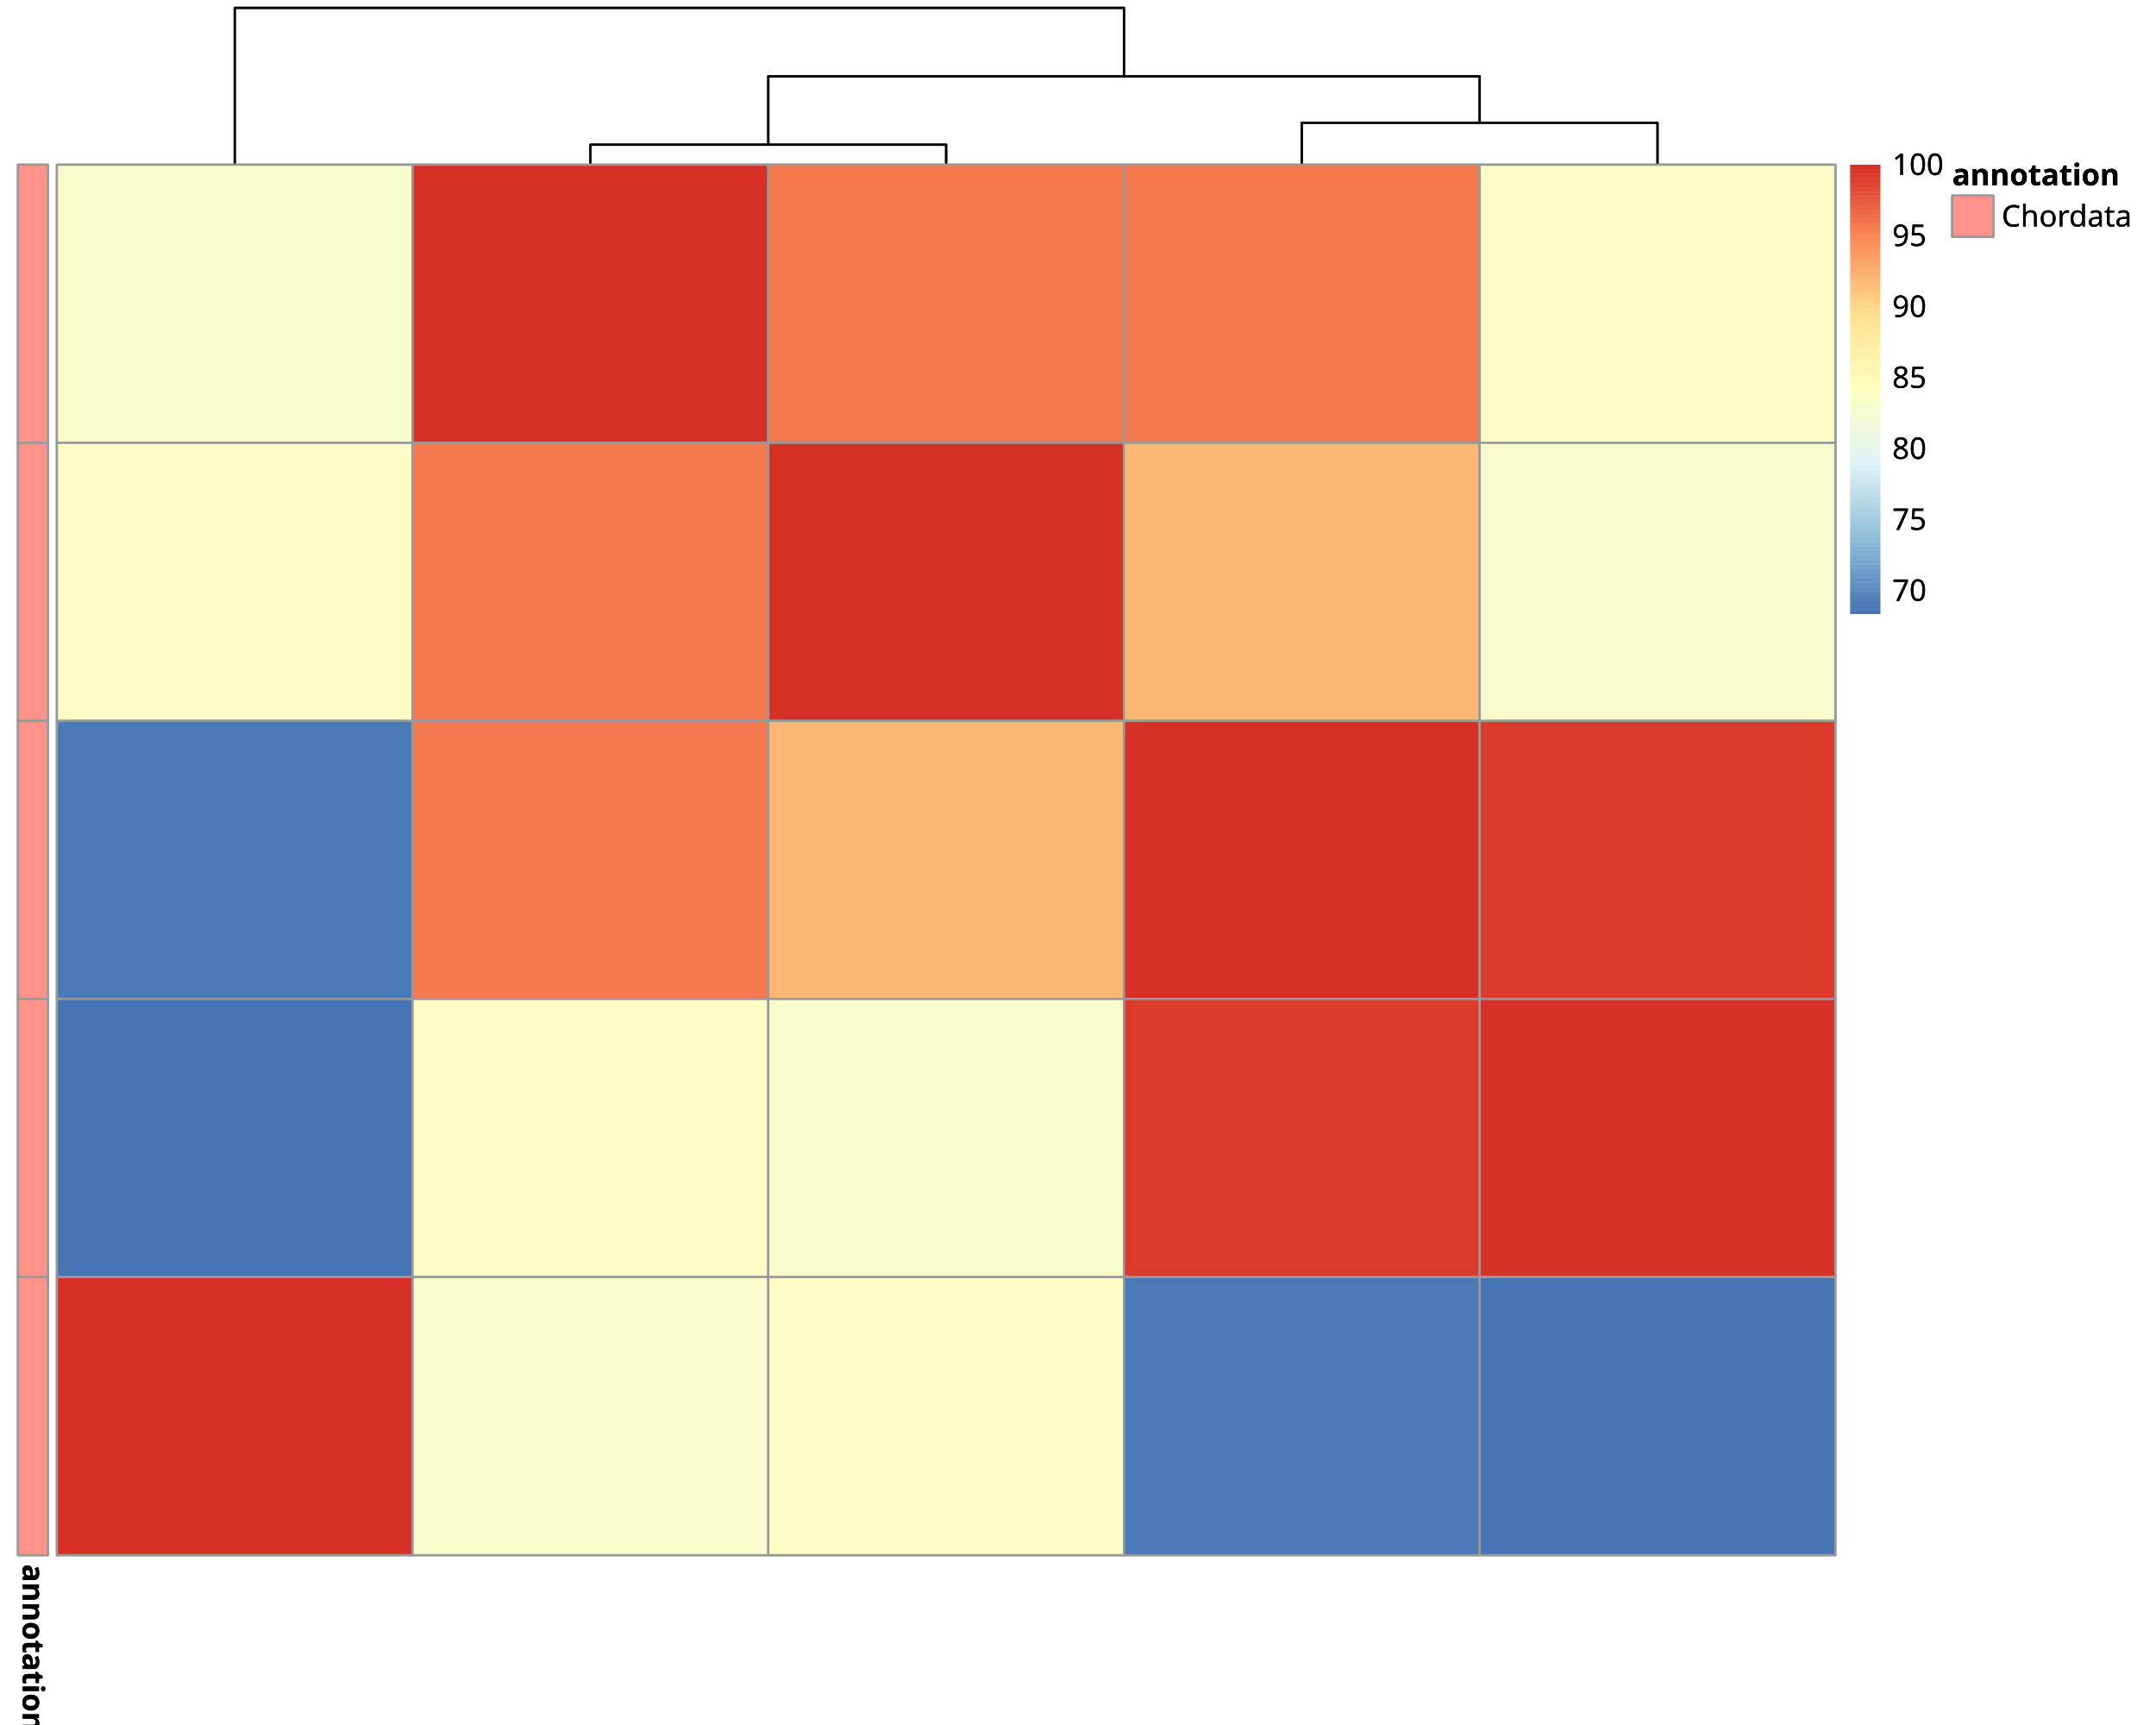
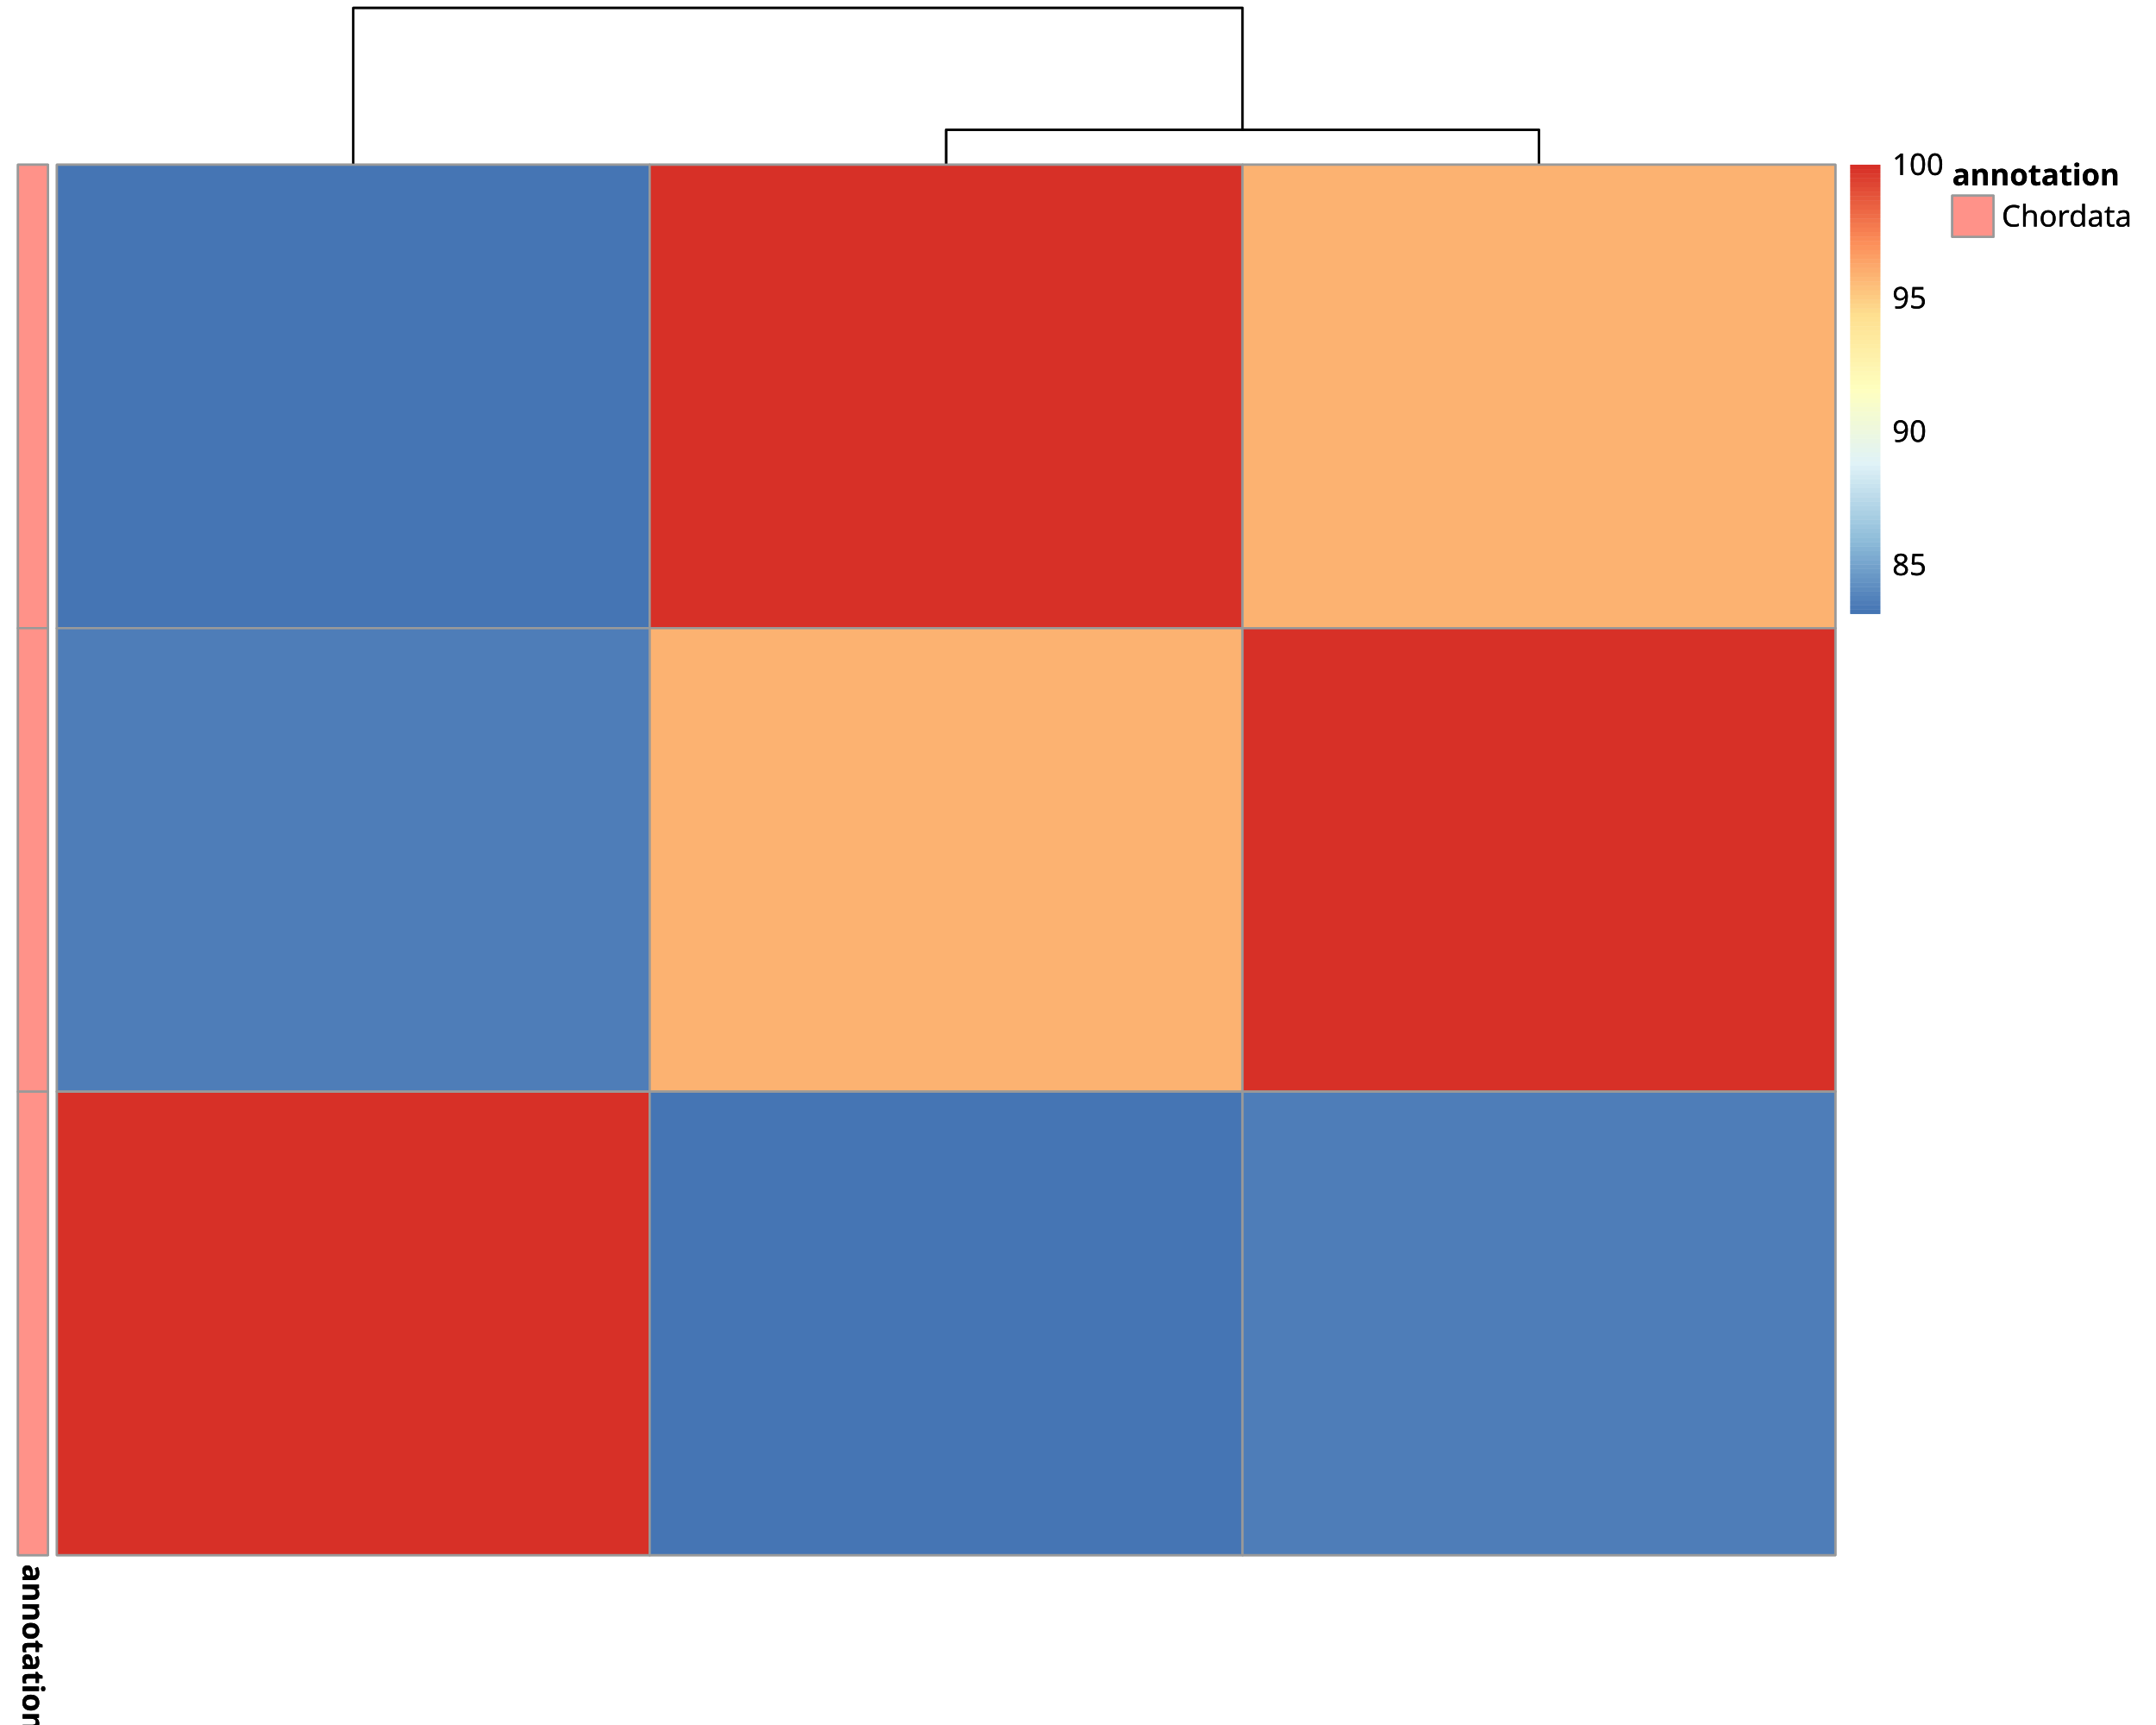
<svg xmlns="http://www.w3.org/2000/svg" class="svglite" data-engine-version="2.0" width="720.00pt" height="576.00pt" viewBox="0 0 720.00 576.00">
  <defs>
    <style type="text/css">
    .svglite line, .svglite polyline, .svglite polygon, .svglite path, .svglite rect, .svglite circle {
      fill: none;
      stroke: #000000;
      stroke-linecap: round;
      stroke-linejoin: round;
      stroke-miterlimit: 10.00;
    }
  </style>
  </defs>
  <rect width="100%" height="100%" style="stroke: none; fill: #FFFFFF;" />
  <defs>
    <clipPath id="cpMC4wMHw3MjAuMDB8MC4wMHw1NzYuMDA=">
      <rect x="0.00" y="0.00" width="720.00" height="576.00" />
    </clipPath>
  </defs>
  <g clip-path="url(#cpMC4wMHw3MjAuMDB8MC4wMHw1NzYuMDA=)">
</g>
  <defs>
    <clipPath id="cpMTkuMDB8NjEyLjkyfDAuMDB8NTUuMDA=">
      <rect x="19.00" y="0.00" width="593.92" height="55.00" />
    </clipPath>
  </defs>
  <g clip-path="url(#cpMTkuMDB8NjEyLjkyfDAuMDB8NTUuMDA=)">
-     <polyline points="197.18,55.00 197.18,48.31 315.96,48.31 315.96,55.00 " style="stroke-width: 0.75;" />
-     <polyline points="434.75,55.00 434.75,40.98 553.53,40.98 553.53,55.00 " style="stroke-width: 0.75;" />
-     <polyline points="256.57,48.31 256.57,25.48 494.14,25.48 494.14,40.98 " style="stroke-width: 0.75;" />
-     <polyline points="78.39,55.00 78.39,2.62 375.35,2.62 375.35,25.48 " style="stroke-width: 0.75;" />
+     <polyline points="315.96,55.00 315.96,43.34 513.94,43.34 513.94,55.00 " style="stroke-width: 0.75;" />
+     <polyline points="117.99,55.00 117.99,2.62 414.95,2.62 414.95,43.34 " style="stroke-width: 0.75;" />
  </g>
  <g clip-path="url(#cpMC4wMHw3MjAuMDB8MC4wMHw1NzYuMDA=)">
-     <rect x="19.00" y="55.00" width="118.78" height="92.86" style="stroke-width: 0.75; stroke: #999999; fill: #F8FCCB;" />
-     <rect x="19.00" y="147.86" width="118.78" height="92.86" style="stroke-width: 0.75; stroke: #999999; fill: #FCFDC4;" />
-     <rect x="19.00" y="240.72" width="118.78" height="92.86" style="stroke-width: 0.75; stroke: #999999; fill: #4979B6;" />
-     <rect x="19.00" y="333.57" width="118.78" height="92.86" style="stroke-width: 0.75; stroke: #999999; fill: #4575B4;" />
-     <rect x="19.00" y="426.43" width="118.78" height="92.86" style="stroke-width: 0.75; stroke: #999999; fill: #D73027;" />
-     <rect x="137.78" y="55.00" width="118.78" height="92.86" style="stroke-width: 0.75; stroke: #999999; fill: #D73027;" />
-     <rect x="137.78" y="147.86" width="118.78" height="92.86" style="stroke-width: 0.75; stroke: #999999; fill: #F4794E;" />
-     <rect x="137.78" y="240.72" width="118.78" height="92.86" style="stroke-width: 0.75; stroke: #999999; fill: #F4794E;" />
-     <rect x="137.78" y="333.57" width="118.78" height="92.86" style="stroke-width: 0.75; stroke: #999999; fill: #FCFDC4;" />
-     <rect x="137.78" y="426.43" width="118.78" height="92.86" style="stroke-width: 0.75; stroke: #999999; fill: #F8FCCB;" />
-     <rect x="256.57" y="55.00" width="118.78" height="92.86" style="stroke-width: 0.75; stroke: #999999; fill: #F4794E;" />
-     <rect x="256.57" y="147.86" width="118.78" height="92.86" style="stroke-width: 0.75; stroke: #999999; fill: #D73027;" />
-     <rect x="256.57" y="240.72" width="118.78" height="92.86" style="stroke-width: 0.75; stroke: #999999; fill: #FDB775;" />
-     <rect x="256.57" y="333.57" width="118.78" height="92.86" style="stroke-width: 0.75; stroke: #999999; fill: #F8FCCB;" />
-     <rect x="256.57" y="426.43" width="118.78" height="92.86" style="stroke-width: 0.75; stroke: #999999; fill: #FCFDC4;" />
-     <rect x="375.35" y="55.00" width="118.78" height="92.86" style="stroke-width: 0.75; stroke: #999999; fill: #F4794E;" />
-     <rect x="375.35" y="147.86" width="118.78" height="92.86" style="stroke-width: 0.75; stroke: #999999; fill: #FDB775;" />
-     <rect x="375.35" y="240.72" width="118.78" height="92.86" style="stroke-width: 0.75; stroke: #999999; fill: #D73027;" />
-     <rect x="375.35" y="333.57" width="118.78" height="92.86" style="stroke-width: 0.75; stroke: #999999; fill: #DB3B2D;" />
-     <rect x="375.35" y="426.43" width="118.78" height="92.86" style="stroke-width: 0.75; stroke: #999999; fill: #4979B6;" />
-     <rect x="494.14" y="55.00" width="118.78" height="92.86" style="stroke-width: 0.75; stroke: #999999; fill: #FCFDC4;" />
-     <rect x="494.14" y="147.86" width="118.78" height="92.86" style="stroke-width: 0.75; stroke: #999999; fill: #F8FCCB;" />
-     <rect x="494.14" y="240.72" width="118.78" height="92.86" style="stroke-width: 0.75; stroke: #999999; fill: #DB3B2D;" />
-     <rect x="494.14" y="333.57" width="118.78" height="92.86" style="stroke-width: 0.75; stroke: #999999; fill: #D73027;" />
-     <rect x="494.14" y="426.43" width="118.78" height="92.86" style="stroke-width: 0.75; stroke: #999999; fill: #4575B4;" />
-     <rect x="6.00" y="55.00" width="10.00" height="92.86" style="stroke-width: 0.75; stroke: #999999; fill: #FF9289;" />
-     <rect x="6.00" y="147.86" width="10.00" height="92.86" style="stroke-width: 0.75; stroke: #999999; fill: #FF9289;" />
-     <rect x="6.00" y="240.72" width="10.00" height="92.86" style="stroke-width: 0.75; stroke: #999999; fill: #FF9289;" />
-     <rect x="6.00" y="333.57" width="10.00" height="92.86" style="stroke-width: 0.75; stroke: #999999; fill: #FF9289;" />
-     <rect x="6.00" y="426.43" width="10.00" height="92.86" style="stroke-width: 0.75; stroke: #999999; fill: #FF9289;" />
+     <rect x="19.00" y="55.00" width="197.97" height="154.76" style="stroke-width: 0.75; stroke: #999999; fill: #4575B4;" />
+     <rect x="19.00" y="209.76" width="197.97" height="154.76" style="stroke-width: 0.75; stroke: #999999; fill: #4E7DB8;" />
+     <rect x="19.00" y="364.53" width="197.97" height="154.76" style="stroke-width: 0.75; stroke: #999999; fill: #D73027;" />
+     <rect x="216.97" y="55.00" width="197.97" height="154.76" style="stroke-width: 0.75; stroke: #999999; fill: #D73027;" />
+     <rect x="216.97" y="209.76" width="197.97" height="154.76" style="stroke-width: 0.75; stroke: #999999; fill: #FCB271;" />
+     <rect x="216.97" y="364.53" width="197.97" height="154.76" style="stroke-width: 0.75; stroke: #999999; fill: #4575B4;" />
+     <rect x="414.95" y="55.00" width="197.97" height="154.76" style="stroke-width: 0.75; stroke: #999999; fill: #FCB271;" />
+     <rect x="414.95" y="209.76" width="197.97" height="154.76" style="stroke-width: 0.75; stroke: #999999; fill: #D73027;" />
+     <rect x="414.95" y="364.53" width="197.97" height="154.76" style="stroke-width: 0.75; stroke: #999999; fill: #4E7DB8;" />
+     <rect x="6.00" y="55.00" width="10.00" height="154.76" style="stroke-width: 0.75; stroke: #999999; fill: #FF9289;" />
+     <rect x="6.00" y="209.76" width="10.00" height="154.76" style="stroke-width: 0.75; stroke: #999999; fill: #FF9289;" />
+     <rect x="6.00" y="364.53" width="10.00" height="154.76" style="stroke-width: 0.75; stroke: #999999; fill: #FF9289;" />
    <text transform="translate(7.56,522.29) rotate(-270)" style="font-size: 10.00px; font-weight: bold; font-family: sans;" textLength="46.71px" lengthAdjust="spacingAndGlyphs">annotation</text>
    <text x="651.95" y="61.88" style="font-size: 10.00px; font-weight: bold; font-family: sans;" textLength="46.71px" lengthAdjust="spacingAndGlyphs">annotation</text>
    <rect x="651.95" y="65.32" width="13.76" height="13.76" style="stroke-width: 0.75; stroke: #999999; fill: #FF9289;" />
    <text x="668.46" y="75.65" style="font-size: 10.00px; font-family: sans;" textLength="41.14px" lengthAdjust="spacingAndGlyphs">Chordata</text>
    <rect x="617.92" y="203.50" width="10.00" height="1.50" style="stroke-width: 0.75; stroke: none; fill: #4575B4;" />
    <rect x="617.92" y="202.00" width="10.00" height="1.50" style="stroke-width: 0.75; stroke: none; fill: #4979B6;" />
    <rect x="617.92" y="200.50" width="10.00" height="1.50" style="stroke-width: 0.75; stroke: none; fill: #4E7DB8;" />
    <rect x="617.92" y="199.00" width="10.00" height="1.50" style="stroke-width: 0.75; stroke: none; fill: #5282BB;" />
    <rect x="617.92" y="197.50" width="10.00" height="1.50" style="stroke-width: 0.75; stroke: none; fill: #5786BD;" />
    <rect x="617.92" y="196.00" width="10.00" height="1.50" style="stroke-width: 0.75; stroke: none; fill: #5C8BBF;" />
    <rect x="617.92" y="194.50" width="10.00" height="1.50" style="stroke-width: 0.75; stroke: none; fill: #608FC2;" />
    <rect x="617.92" y="193.00" width="10.00" height="1.50" style="stroke-width: 0.75; stroke: none; fill: #6594C4;" />
    <rect x="617.92" y="191.50" width="10.00" height="1.50" style="stroke-width: 0.75; stroke: none; fill: #6998C6;" />
    <rect x="617.92" y="190.00" width="10.00" height="1.50" style="stroke-width: 0.75; stroke: none; fill: #6E9DC9;" />
    <rect x="617.92" y="188.50" width="10.00" height="1.50" style="stroke-width: 0.75; stroke: none; fill: #73A1CB;" />
    <rect x="617.92" y="187.00" width="10.00" height="1.50" style="stroke-width: 0.75; stroke: none; fill: #77A6CE;" />
    <rect x="617.92" y="185.50" width="10.00" height="1.50" style="stroke-width: 0.75; stroke: none; fill: #7CAAD0;" />
    <rect x="617.92" y="184.00" width="10.00" height="1.50" style="stroke-width: 0.75; stroke: none; fill: #80AFD2;" />
    <rect x="617.92" y="182.50" width="10.00" height="1.50" style="stroke-width: 0.75; stroke: none; fill: #85B3D5;" />
    <rect x="617.92" y="181.00" width="10.00" height="1.50" style="stroke-width: 0.75; stroke: none; fill: #8AB8D7;" />
    <rect x="617.92" y="179.50" width="10.00" height="1.50" style="stroke-width: 0.75; stroke: none; fill: #8EBCD9;" />
    <rect x="617.92" y="178.00" width="10.00" height="1.50" style="stroke-width: 0.75; stroke: none; fill: #93C0DB;" />
    <rect x="617.92" y="176.50" width="10.00" height="1.50" style="stroke-width: 0.75; stroke: none; fill: #98C3DD;" />
    <rect x="617.92" y="175.00" width="10.00" height="1.50" style="stroke-width: 0.75; stroke: none; fill: #9CC6DF;" />
    <rect x="617.92" y="173.50" width="10.00" height="1.50" style="stroke-width: 0.75; stroke: none; fill: #A1CAE1;" />
    <rect x="617.92" y="172.00" width="10.00" height="1.50" style="stroke-width: 0.75; stroke: none; fill: #A6CDE2;" />
    <rect x="617.92" y="170.50" width="10.00" height="1.50" style="stroke-width: 0.75; stroke: none; fill: #ABD0E4;" />
    <rect x="617.92" y="169.00" width="10.00" height="1.50" style="stroke-width: 0.75; stroke: none; fill: #B0D3E6;" />
    <rect x="617.92" y="167.50" width="10.00" height="1.50" style="stroke-width: 0.75; stroke: none; fill: #B4D6E8;" />
    <rect x="617.92" y="166.00" width="10.00" height="1.50" style="stroke-width: 0.75; stroke: none; fill: #B9D9E9;" />
    <rect x="617.92" y="164.50" width="10.00" height="1.50" style="stroke-width: 0.75; stroke: none; fill: #BEDCEB;" />
    <rect x="617.92" y="163.00" width="10.00" height="1.50" style="stroke-width: 0.75; stroke: none; fill: #C3E0ED;" />
    <rect x="617.92" y="161.50" width="10.00" height="1.50" style="stroke-width: 0.75; stroke: none; fill: #C8E3EF;" />
    <rect x="617.92" y="160.00" width="10.00" height="1.50" style="stroke-width: 0.75; stroke: none; fill: #CCE6F0;" />
    <rect x="617.92" y="158.50" width="10.00" height="1.50" style="stroke-width: 0.75; stroke: none; fill: #D1E9F2;" />
    <rect x="617.92" y="157.00" width="10.00" height="1.50" style="stroke-width: 0.75; stroke: none; fill: #D6ECF4;" />
    <rect x="617.92" y="155.50" width="10.00" height="1.50" style="stroke-width: 0.75; stroke: none; fill: #DBEFF6;" />
    <rect x="617.92" y="154.00" width="10.00" height="1.50" style="stroke-width: 0.75; stroke: none; fill: #E0F3F7;" />
    <rect x="617.92" y="152.50" width="10.00" height="1.50" style="stroke-width: 0.75; stroke: none; fill: #E1F3F4;" />
    <rect x="617.92" y="151.00" width="10.00" height="1.50" style="stroke-width: 0.75; stroke: none; fill: #E3F4F1;" />
    <rect x="617.92" y="149.50" width="10.00" height="1.50" style="stroke-width: 0.75; stroke: none; fill: #E5F5ED;" />
    <rect x="617.92" y="148.00" width="10.00" height="1.50" style="stroke-width: 0.75; stroke: none; fill: #E7F5EA;" />
    <rect x="617.92" y="146.50" width="10.00" height="1.50" style="stroke-width: 0.75; stroke: none; fill: #E9F6E6;" />
    <rect x="617.92" y="145.00" width="10.00" height="1.50" style="stroke-width: 0.75; stroke: none; fill: #EBF7E3;" />
    <rect x="617.92" y="143.50" width="10.00" height="1.50" style="stroke-width: 0.75; stroke: none; fill: #EDF8DF;" />
    <rect x="617.92" y="142.00" width="10.00" height="1.50" style="stroke-width: 0.75; stroke: none; fill: #EFF8DC;" />
    <rect x="617.92" y="140.50" width="10.00" height="1.50" style="stroke-width: 0.75; stroke: none; fill: #F0F9D8;" />
    <rect x="617.92" y="139.00" width="10.00" height="1.50" style="stroke-width: 0.75; stroke: none; fill: #F2FAD5;" />
    <rect x="617.92" y="137.50" width="10.00" height="1.50" style="stroke-width: 0.75; stroke: none; fill: #F4FBD2;" />
    <rect x="617.92" y="136.00" width="10.00" height="1.50" style="stroke-width: 0.75; stroke: none; fill: #F6FBCE;" />
    <rect x="617.92" y="134.50" width="10.00" height="1.50" style="stroke-width: 0.75; stroke: none; fill: #F8FCCB;" />
    <rect x="617.92" y="133.00" width="10.00" height="1.50" style="stroke-width: 0.75; stroke: none; fill: #FAFDC7;" />
    <rect x="617.92" y="131.50" width="10.00" height="1.50" style="stroke-width: 0.75; stroke: none; fill: #FCFDC4;" />
    <rect x="617.92" y="130.00" width="10.00" height="1.50" style="stroke-width: 0.75; stroke: none; fill: #FEFEC0;" />
    <rect x="617.92" y="128.50" width="10.00" height="1.50" style="stroke-width: 0.75; stroke: none; fill: #FEFEBD;" />
    <rect x="617.92" y="127.00" width="10.00" height="1.50" style="stroke-width: 0.75; stroke: none; fill: #FEFCBA;" />
    <rect x="617.92" y="125.50" width="10.00" height="1.50" style="stroke-width: 0.75; stroke: none; fill: #FEFAB7;" />
    <rect x="617.92" y="124.00" width="10.00" height="1.50" style="stroke-width: 0.75; stroke: none; fill: #FEF8B5;" />
    <rect x="617.92" y="122.50" width="10.00" height="1.50" style="stroke-width: 0.75; stroke: none; fill: #FEF6B2;" />
    <rect x="617.92" y="121.00" width="10.00" height="1.50" style="stroke-width: 0.75; stroke: none; fill: #FEF4AF;" />
    <rect x="617.92" y="119.50" width="10.00" height="1.50" style="stroke-width: 0.75; stroke: none; fill: #FEF2AC;" />
    <rect x="617.92" y="118.00" width="10.00" height="1.50" style="stroke-width: 0.75; stroke: none; fill: #FEF0A9;" />
    <rect x="617.92" y="116.50" width="10.00" height="1.50" style="stroke-width: 0.75; stroke: none; fill: #FEEFA6;" />
    <rect x="617.92" y="115.00" width="10.00" height="1.50" style="stroke-width: 0.75; stroke: none; fill: #FEEDA3;" />
    <rect x="617.92" y="113.50" width="10.00" height="1.50" style="stroke-width: 0.75; stroke: none; fill: #FEEBA1;" />
    <rect x="617.92" y="112.00" width="10.00" height="1.50" style="stroke-width: 0.75; stroke: none; fill: #FEE99E;" />
    <rect x="617.92" y="110.50" width="10.00" height="1.50" style="stroke-width: 0.75; stroke: none; fill: #FEE79B;" />
    <rect x="617.92" y="109.00" width="10.00" height="1.50" style="stroke-width: 0.75; stroke: none; fill: #FEE598;" />
    <rect x="617.92" y="107.50" width="10.00" height="1.50" style="stroke-width: 0.75; stroke: none; fill: #FEE395;" />
    <rect x="617.92" y="106.00" width="10.00" height="1.50" style="stroke-width: 0.75; stroke: none; fill: #FEE192;" />
    <rect x="617.92" y="104.50" width="10.00" height="1.50" style="stroke-width: 0.75; stroke: none; fill: #FEDF8F;" />
    <rect x="617.92" y="103.00" width="10.00" height="1.50" style="stroke-width: 0.75; stroke: none; fill: #FDDA8C;" />
    <rect x="617.92" y="101.50" width="10.00" height="1.50" style="stroke-width: 0.75; stroke: none; fill: #FDD589;" />
    <rect x="617.92" y="100.00" width="10.00" height="1.50" style="stroke-width: 0.75; stroke: none; fill: #FDD085;" />
    <rect x="617.92" y="98.50" width="10.00" height="1.50" style="stroke-width: 0.75; stroke: none; fill: #FDCB82;" />
    <rect x="617.92" y="97.00" width="10.00" height="1.50" style="stroke-width: 0.75; stroke: none; fill: #FDC67F;" />
    <rect x="617.92" y="95.50" width="10.00" height="1.50" style="stroke-width: 0.75; stroke: none; fill: #FDC17B;" />
    <rect x="617.92" y="94.00" width="10.00" height="1.50" style="stroke-width: 0.75; stroke: none; fill: #FDBC78;" />
    <rect x="617.92" y="92.50" width="10.00" height="1.50" style="stroke-width: 0.75; stroke: none; fill: #FDB775;" />
    <rect x="617.92" y="91.00" width="10.00" height="1.50" style="stroke-width: 0.75; stroke: none; fill: #FCB271;" />
    <rect x="617.92" y="89.50" width="10.00" height="1.50" style="stroke-width: 0.75; stroke: none; fill: #FCAD6E;" />
    <rect x="617.92" y="88.00" width="10.00" height="1.50" style="stroke-width: 0.75; stroke: none; fill: #FCA86B;" />
    <rect x="617.92" y="86.50" width="10.00" height="1.50" style="stroke-width: 0.75; stroke: none; fill: #FCA367;" />
    <rect x="617.92" y="85.00" width="10.00" height="1.50" style="stroke-width: 0.75; stroke: none; fill: #FC9E64;" />
    <rect x="617.92" y="83.50" width="10.00" height="1.50" style="stroke-width: 0.75; stroke: none; fill: #FC9961;" />
    <rect x="617.92" y="82.00" width="10.00" height="1.50" style="stroke-width: 0.75; stroke: none; fill: #FC945D;" />
    <rect x="617.92" y="80.50" width="10.00" height="1.50" style="stroke-width: 0.75; stroke: none; fill: #FC8F5A;" />
    <rect x="617.92" y="79.00" width="10.00" height="1.50" style="stroke-width: 0.75; stroke: none; fill: #FA8A57;" />
    <rect x="617.92" y="77.50" width="10.00" height="1.50" style="stroke-width: 0.75; stroke: none; fill: #F88454;" />
    <rect x="617.92" y="76.00" width="10.00" height="1.50" style="stroke-width: 0.75; stroke: none; fill: #F67E51;" />
    <rect x="617.92" y="74.50" width="10.00" height="1.50" style="stroke-width: 0.75; stroke: none; fill: #F4794E;" />
    <rect x="617.92" y="73.00" width="10.00" height="1.50" style="stroke-width: 0.75; stroke: none; fill: #F1734B;" />
    <rect x="617.92" y="71.50" width="10.00" height="1.50" style="stroke-width: 0.75; stroke: none; fill: #EF6D48;" />
    <rect x="617.92" y="70.00" width="10.00" height="1.50" style="stroke-width: 0.75; stroke: none; fill: #ED6845;" />
    <rect x="617.92" y="68.50" width="10.00" height="1.50" style="stroke-width: 0.75; stroke: none; fill: #EB6242;" />
    <rect x="617.92" y="67.00" width="10.00" height="1.50" style="stroke-width: 0.75; stroke: none; fill: #E85D3F;" />
    <rect x="617.92" y="65.50" width="10.00" height="1.50" style="stroke-width: 0.75; stroke: none; fill: #E6573C;" />
    <rect x="617.92" y="64.00" width="10.00" height="1.50" style="stroke-width: 0.75; stroke: none; fill: #E45139;" />
    <rect x="617.92" y="62.50" width="10.00" height="1.50" style="stroke-width: 0.75; stroke: none; fill: #E24C36;" />
    <rect x="617.92" y="61.00" width="10.00" height="1.50" style="stroke-width: 0.75; stroke: none; fill: #DF4633;" />
    <rect x="617.92" y="59.50" width="10.00" height="1.50" style="stroke-width: 0.75; stroke: none; fill: #DD4030;" />
    <rect x="617.92" y="58.00" width="10.00" height="1.50" style="stroke-width: 0.75; stroke: none; fill: #DB3B2D;" />
    <rect x="617.92" y="56.50" width="10.00" height="1.50" style="stroke-width: 0.75; stroke: none; fill: #D9352A;" />
    <rect x="617.92" y="55.00" width="10.00" height="1.50" style="stroke-width: 0.75; stroke: none; fill: #D73027;" />
-     <text x="631.92" y="200.64" style="font-size: 10.00px; font-family: sans;" textLength="11.12px" lengthAdjust="spacingAndGlyphs">70</text>
-     <text x="631.92" y="176.94" style="font-size: 10.00px; font-family: sans;" textLength="11.12px" lengthAdjust="spacingAndGlyphs">75</text>
-     <text x="631.92" y="153.24" style="font-size: 10.00px; font-family: sans;" textLength="11.12px" lengthAdjust="spacingAndGlyphs">80</text>
-     <text x="631.92" y="129.54" style="font-size: 10.00px; font-family: sans;" textLength="11.12px" lengthAdjust="spacingAndGlyphs">85</text>
-     <text x="631.92" y="105.84" style="font-size: 10.00px; font-family: sans;" textLength="11.12px" lengthAdjust="spacingAndGlyphs">90</text>
-     <text x="631.92" y="82.14" style="font-size: 10.00px; font-family: sans;" textLength="11.12px" lengthAdjust="spacingAndGlyphs">95</text>
+     <text x="631.92" y="192.08" style="font-size: 10.00px; font-family: sans;" textLength="11.12px" lengthAdjust="spacingAndGlyphs">85</text>
+     <text x="631.92" y="147.53" style="font-size: 10.00px; font-family: sans;" textLength="11.12px" lengthAdjust="spacingAndGlyphs">90</text>
+     <text x="631.92" y="102.99" style="font-size: 10.00px; font-family: sans;" textLength="11.12px" lengthAdjust="spacingAndGlyphs">95</text>
    <text x="631.92" y="58.44" style="font-size: 10.00px; font-family: sans;" textLength="16.69px" lengthAdjust="spacingAndGlyphs">100</text>
  </g>
  <g clip-path="url(#cpMTkuMDB8NjEyLjkyfDAuMDB8NTUuMDA=)">
-     <polyline points="197.18,55.00 197.18,48.31 315.96,48.31 315.96,55.00 " style="stroke-width: 0.75;" />
-     <polyline points="434.75,55.00 434.75,40.98 553.53,40.98 553.53,55.00 " style="stroke-width: 0.75;" />
-     <polyline points="256.57,48.31 256.57,25.48 494.14,25.48 494.14,40.98 " style="stroke-width: 0.75;" />
-     <polyline points="78.39,55.00 78.39,2.62 375.35,2.62 375.35,25.48 " style="stroke-width: 0.75;" />
+     <polyline points="315.96,55.00 315.96,43.34 513.94,43.34 513.94,55.00 " style="stroke-width: 0.75;" />
+     <polyline points="117.99,55.00 117.99,2.62 414.95,2.62 414.95,43.34 " style="stroke-width: 0.75;" />
  </g>
  <g clip-path="url(#cpMC4wMHw3MjAuMDB8MC4wMHw1NzYuMDA=)">
-     <rect x="19.00" y="55.00" width="118.78" height="92.86" style="stroke-width: 0.75; stroke: #999999; fill: #F8FCCB;" />
-     <rect x="19.00" y="147.86" width="118.78" height="92.86" style="stroke-width: 0.75; stroke: #999999; fill: #FCFDC4;" />
-     <rect x="19.00" y="240.72" width="118.78" height="92.86" style="stroke-width: 0.75; stroke: #999999; fill: #4979B6;" />
-     <rect x="19.00" y="333.57" width="118.78" height="92.86" style="stroke-width: 0.75; stroke: #999999; fill: #4575B4;" />
-     <rect x="19.00" y="426.43" width="118.78" height="92.86" style="stroke-width: 0.75; stroke: #999999; fill: #D73027;" />
-     <rect x="137.78" y="55.00" width="118.78" height="92.86" style="stroke-width: 0.75; stroke: #999999; fill: #D73027;" />
-     <rect x="137.78" y="147.86" width="118.78" height="92.86" style="stroke-width: 0.75; stroke: #999999; fill: #F4794E;" />
-     <rect x="137.78" y="240.72" width="118.78" height="92.86" style="stroke-width: 0.75; stroke: #999999; fill: #F4794E;" />
-     <rect x="137.78" y="333.57" width="118.78" height="92.86" style="stroke-width: 0.75; stroke: #999999; fill: #FCFDC4;" />
-     <rect x="137.78" y="426.43" width="118.78" height="92.86" style="stroke-width: 0.75; stroke: #999999; fill: #F8FCCB;" />
-     <rect x="256.57" y="55.00" width="118.78" height="92.86" style="stroke-width: 0.75; stroke: #999999; fill: #F4794E;" />
-     <rect x="256.57" y="147.86" width="118.78" height="92.86" style="stroke-width: 0.75; stroke: #999999; fill: #D73027;" />
-     <rect x="256.57" y="240.72" width="118.78" height="92.86" style="stroke-width: 0.75; stroke: #999999; fill: #FDB775;" />
-     <rect x="256.57" y="333.57" width="118.78" height="92.86" style="stroke-width: 0.75; stroke: #999999; fill: #F8FCCB;" />
-     <rect x="256.57" y="426.43" width="118.78" height="92.86" style="stroke-width: 0.75; stroke: #999999; fill: #FCFDC4;" />
-     <rect x="375.35" y="55.00" width="118.78" height="92.86" style="stroke-width: 0.75; stroke: #999999; fill: #F4794E;" />
-     <rect x="375.35" y="147.86" width="118.78" height="92.86" style="stroke-width: 0.75; stroke: #999999; fill: #FDB775;" />
-     <rect x="375.35" y="240.72" width="118.78" height="92.86" style="stroke-width: 0.75; stroke: #999999; fill: #D73027;" />
-     <rect x="375.35" y="333.57" width="118.78" height="92.86" style="stroke-width: 0.75; stroke: #999999; fill: #DB3B2D;" />
-     <rect x="375.35" y="426.43" width="118.78" height="92.86" style="stroke-width: 0.75; stroke: #999999; fill: #4979B6;" />
-     <rect x="494.14" y="55.00" width="118.78" height="92.86" style="stroke-width: 0.75; stroke: #999999; fill: #FCFDC4;" />
-     <rect x="494.14" y="147.86" width="118.78" height="92.86" style="stroke-width: 0.75; stroke: #999999; fill: #F8FCCB;" />
-     <rect x="494.14" y="240.72" width="118.78" height="92.86" style="stroke-width: 0.75; stroke: #999999; fill: #DB3B2D;" />
-     <rect x="494.14" y="333.57" width="118.78" height="92.86" style="stroke-width: 0.75; stroke: #999999; fill: #D73027;" />
-     <rect x="494.14" y="426.43" width="118.78" height="92.86" style="stroke-width: 0.75; stroke: #999999; fill: #4575B4;" />
-     <rect x="6.00" y="55.00" width="10.00" height="92.86" style="stroke-width: 0.75; stroke: #999999; fill: #FF9289;" />
-     <rect x="6.00" y="147.86" width="10.00" height="92.86" style="stroke-width: 0.75; stroke: #999999; fill: #FF9289;" />
-     <rect x="6.00" y="240.72" width="10.00" height="92.86" style="stroke-width: 0.75; stroke: #999999; fill: #FF9289;" />
-     <rect x="6.00" y="333.57" width="10.00" height="92.86" style="stroke-width: 0.75; stroke: #999999; fill: #FF9289;" />
-     <rect x="6.00" y="426.43" width="10.00" height="92.86" style="stroke-width: 0.75; stroke: #999999; fill: #FF9289;" />
+     <rect x="19.00" y="55.00" width="197.97" height="154.76" style="stroke-width: 0.75; stroke: #999999; fill: #4575B4;" />
+     <rect x="19.00" y="209.76" width="197.97" height="154.76" style="stroke-width: 0.75; stroke: #999999; fill: #4E7DB8;" />
+     <rect x="19.00" y="364.53" width="197.97" height="154.76" style="stroke-width: 0.75; stroke: #999999; fill: #D73027;" />
+     <rect x="216.97" y="55.00" width="197.97" height="154.76" style="stroke-width: 0.75; stroke: #999999; fill: #D73027;" />
+     <rect x="216.97" y="209.76" width="197.97" height="154.76" style="stroke-width: 0.75; stroke: #999999; fill: #FCB271;" />
+     <rect x="216.97" y="364.53" width="197.97" height="154.76" style="stroke-width: 0.75; stroke: #999999; fill: #4575B4;" />
+     <rect x="414.95" y="55.00" width="197.97" height="154.76" style="stroke-width: 0.75; stroke: #999999; fill: #FCB271;" />
+     <rect x="414.95" y="209.76" width="197.97" height="154.76" style="stroke-width: 0.75; stroke: #999999; fill: #D73027;" />
+     <rect x="414.95" y="364.53" width="197.97" height="154.76" style="stroke-width: 0.75; stroke: #999999; fill: #4E7DB8;" />
+     <rect x="6.00" y="55.00" width="10.00" height="154.76" style="stroke-width: 0.75; stroke: #999999; fill: #FF9289;" />
+     <rect x="6.00" y="209.76" width="10.00" height="154.76" style="stroke-width: 0.75; stroke: #999999; fill: #FF9289;" />
+     <rect x="6.00" y="364.53" width="10.00" height="154.76" style="stroke-width: 0.75; stroke: #999999; fill: #FF9289;" />
    <text transform="translate(7.56,522.29) rotate(-270)" style="font-size: 10.00px; font-weight: bold; font-family: sans;" textLength="46.71px" lengthAdjust="spacingAndGlyphs">annotation</text>
    <text x="651.95" y="61.88" style="font-size: 10.00px; font-weight: bold; font-family: sans;" textLength="46.71px" lengthAdjust="spacingAndGlyphs">annotation</text>
    <rect x="651.95" y="65.32" width="13.76" height="13.76" style="stroke-width: 0.75; stroke: #999999; fill: #FF9289;" />
    <text x="668.46" y="75.65" style="font-size: 10.00px; font-family: sans;" textLength="41.14px" lengthAdjust="spacingAndGlyphs">Chordata</text>
    <rect x="617.92" y="203.50" width="10.00" height="1.50" style="stroke-width: 0.75; stroke: none; fill: #4575B4;" />
    <rect x="617.92" y="202.00" width="10.00" height="1.50" style="stroke-width: 0.75; stroke: none; fill: #4979B6;" />
    <rect x="617.92" y="200.50" width="10.00" height="1.50" style="stroke-width: 0.75; stroke: none; fill: #4E7DB8;" />
    <rect x="617.92" y="199.00" width="10.00" height="1.50" style="stroke-width: 0.75; stroke: none; fill: #5282BB;" />
    <rect x="617.92" y="197.50" width="10.00" height="1.50" style="stroke-width: 0.75; stroke: none; fill: #5786BD;" />
    <rect x="617.92" y="196.00" width="10.00" height="1.50" style="stroke-width: 0.75; stroke: none; fill: #5C8BBF;" />
    <rect x="617.92" y="194.50" width="10.00" height="1.50" style="stroke-width: 0.75; stroke: none; fill: #608FC2;" />
    <rect x="617.92" y="193.00" width="10.00" height="1.50" style="stroke-width: 0.75; stroke: none; fill: #6594C4;" />
    <rect x="617.92" y="191.50" width="10.00" height="1.50" style="stroke-width: 0.75; stroke: none; fill: #6998C6;" />
    <rect x="617.92" y="190.00" width="10.00" height="1.50" style="stroke-width: 0.75; stroke: none; fill: #6E9DC9;" />
    <rect x="617.92" y="188.50" width="10.00" height="1.50" style="stroke-width: 0.75; stroke: none; fill: #73A1CB;" />
    <rect x="617.92" y="187.00" width="10.00" height="1.50" style="stroke-width: 0.75; stroke: none; fill: #77A6CE;" />
    <rect x="617.92" y="185.50" width="10.00" height="1.50" style="stroke-width: 0.75; stroke: none; fill: #7CAAD0;" />
    <rect x="617.92" y="184.00" width="10.00" height="1.50" style="stroke-width: 0.75; stroke: none; fill: #80AFD2;" />
    <rect x="617.92" y="182.50" width="10.00" height="1.50" style="stroke-width: 0.75; stroke: none; fill: #85B3D5;" />
    <rect x="617.92" y="181.00" width="10.00" height="1.50" style="stroke-width: 0.75; stroke: none; fill: #8AB8D7;" />
    <rect x="617.92" y="179.50" width="10.00" height="1.50" style="stroke-width: 0.75; stroke: none; fill: #8EBCD9;" />
    <rect x="617.92" y="178.00" width="10.00" height="1.50" style="stroke-width: 0.75; stroke: none; fill: #93C0DB;" />
    <rect x="617.92" y="176.50" width="10.00" height="1.50" style="stroke-width: 0.75; stroke: none; fill: #98C3DD;" />
    <rect x="617.92" y="175.00" width="10.00" height="1.50" style="stroke-width: 0.75; stroke: none; fill: #9CC6DF;" />
    <rect x="617.92" y="173.50" width="10.00" height="1.50" style="stroke-width: 0.75; stroke: none; fill: #A1CAE1;" />
    <rect x="617.92" y="172.00" width="10.00" height="1.50" style="stroke-width: 0.75; stroke: none; fill: #A6CDE2;" />
    <rect x="617.92" y="170.50" width="10.00" height="1.50" style="stroke-width: 0.75; stroke: none; fill: #ABD0E4;" />
    <rect x="617.92" y="169.00" width="10.00" height="1.50" style="stroke-width: 0.75; stroke: none; fill: #B0D3E6;" />
    <rect x="617.92" y="167.50" width="10.00" height="1.50" style="stroke-width: 0.75; stroke: none; fill: #B4D6E8;" />
    <rect x="617.92" y="166.00" width="10.00" height="1.50" style="stroke-width: 0.75; stroke: none; fill: #B9D9E9;" />
    <rect x="617.92" y="164.50" width="10.00" height="1.50" style="stroke-width: 0.75; stroke: none; fill: #BEDCEB;" />
    <rect x="617.92" y="163.00" width="10.00" height="1.50" style="stroke-width: 0.75; stroke: none; fill: #C3E0ED;" />
    <rect x="617.92" y="161.50" width="10.00" height="1.50" style="stroke-width: 0.75; stroke: none; fill: #C8E3EF;" />
    <rect x="617.92" y="160.00" width="10.00" height="1.50" style="stroke-width: 0.75; stroke: none; fill: #CCE6F0;" />
    <rect x="617.92" y="158.50" width="10.00" height="1.50" style="stroke-width: 0.75; stroke: none; fill: #D1E9F2;" />
    <rect x="617.92" y="157.00" width="10.00" height="1.50" style="stroke-width: 0.75; stroke: none; fill: #D6ECF4;" />
    <rect x="617.92" y="155.50" width="10.00" height="1.50" style="stroke-width: 0.75; stroke: none; fill: #DBEFF6;" />
    <rect x="617.92" y="154.00" width="10.00" height="1.50" style="stroke-width: 0.75; stroke: none; fill: #E0F3F7;" />
    <rect x="617.92" y="152.50" width="10.00" height="1.50" style="stroke-width: 0.75; stroke: none; fill: #E1F3F4;" />
    <rect x="617.92" y="151.00" width="10.00" height="1.50" style="stroke-width: 0.75; stroke: none; fill: #E3F4F1;" />
    <rect x="617.92" y="149.50" width="10.00" height="1.50" style="stroke-width: 0.75; stroke: none; fill: #E5F5ED;" />
    <rect x="617.92" y="148.00" width="10.00" height="1.50" style="stroke-width: 0.75; stroke: none; fill: #E7F5EA;" />
    <rect x="617.92" y="146.50" width="10.00" height="1.50" style="stroke-width: 0.75; stroke: none; fill: #E9F6E6;" />
    <rect x="617.92" y="145.00" width="10.00" height="1.50" style="stroke-width: 0.75; stroke: none; fill: #EBF7E3;" />
    <rect x="617.92" y="143.50" width="10.00" height="1.50" style="stroke-width: 0.75; stroke: none; fill: #EDF8DF;" />
    <rect x="617.92" y="142.00" width="10.00" height="1.50" style="stroke-width: 0.75; stroke: none; fill: #EFF8DC;" />
    <rect x="617.92" y="140.50" width="10.00" height="1.50" style="stroke-width: 0.75; stroke: none; fill: #F0F9D8;" />
    <rect x="617.92" y="139.00" width="10.00" height="1.50" style="stroke-width: 0.75; stroke: none; fill: #F2FAD5;" />
    <rect x="617.92" y="137.50" width="10.00" height="1.50" style="stroke-width: 0.75; stroke: none; fill: #F4FBD2;" />
    <rect x="617.92" y="136.00" width="10.00" height="1.50" style="stroke-width: 0.75; stroke: none; fill: #F6FBCE;" />
    <rect x="617.92" y="134.50" width="10.00" height="1.50" style="stroke-width: 0.75; stroke: none; fill: #F8FCCB;" />
    <rect x="617.92" y="133.00" width="10.00" height="1.50" style="stroke-width: 0.75; stroke: none; fill: #FAFDC7;" />
    <rect x="617.92" y="131.50" width="10.00" height="1.50" style="stroke-width: 0.75; stroke: none; fill: #FCFDC4;" />
    <rect x="617.92" y="130.00" width="10.00" height="1.50" style="stroke-width: 0.75; stroke: none; fill: #FEFEC0;" />
    <rect x="617.92" y="128.50" width="10.00" height="1.50" style="stroke-width: 0.75; stroke: none; fill: #FEFEBD;" />
    <rect x="617.92" y="127.00" width="10.00" height="1.50" style="stroke-width: 0.75; stroke: none; fill: #FEFCBA;" />
    <rect x="617.92" y="125.50" width="10.00" height="1.50" style="stroke-width: 0.75; stroke: none; fill: #FEFAB7;" />
    <rect x="617.92" y="124.00" width="10.00" height="1.50" style="stroke-width: 0.75; stroke: none; fill: #FEF8B5;" />
    <rect x="617.92" y="122.50" width="10.00" height="1.50" style="stroke-width: 0.75; stroke: none; fill: #FEF6B2;" />
    <rect x="617.92" y="121.00" width="10.00" height="1.50" style="stroke-width: 0.75; stroke: none; fill: #FEF4AF;" />
    <rect x="617.92" y="119.50" width="10.00" height="1.50" style="stroke-width: 0.75; stroke: none; fill: #FEF2AC;" />
    <rect x="617.92" y="118.00" width="10.00" height="1.50" style="stroke-width: 0.75; stroke: none; fill: #FEF0A9;" />
    <rect x="617.92" y="116.50" width="10.00" height="1.50" style="stroke-width: 0.75; stroke: none; fill: #FEEFA6;" />
    <rect x="617.92" y="115.00" width="10.00" height="1.50" style="stroke-width: 0.75; stroke: none; fill: #FEEDA3;" />
    <rect x="617.92" y="113.50" width="10.00" height="1.50" style="stroke-width: 0.75; stroke: none; fill: #FEEBA1;" />
    <rect x="617.92" y="112.00" width="10.00" height="1.50" style="stroke-width: 0.75; stroke: none; fill: #FEE99E;" />
    <rect x="617.92" y="110.50" width="10.00" height="1.50" style="stroke-width: 0.75; stroke: none; fill: #FEE79B;" />
    <rect x="617.92" y="109.00" width="10.00" height="1.50" style="stroke-width: 0.75; stroke: none; fill: #FEE598;" />
    <rect x="617.92" y="107.50" width="10.00" height="1.50" style="stroke-width: 0.75; stroke: none; fill: #FEE395;" />
    <rect x="617.92" y="106.00" width="10.00" height="1.50" style="stroke-width: 0.75; stroke: none; fill: #FEE192;" />
    <rect x="617.92" y="104.50" width="10.00" height="1.50" style="stroke-width: 0.75; stroke: none; fill: #FEDF8F;" />
    <rect x="617.92" y="103.00" width="10.00" height="1.50" style="stroke-width: 0.75; stroke: none; fill: #FDDA8C;" />
    <rect x="617.92" y="101.50" width="10.00" height="1.50" style="stroke-width: 0.75; stroke: none; fill: #FDD589;" />
    <rect x="617.92" y="100.00" width="10.00" height="1.50" style="stroke-width: 0.75; stroke: none; fill: #FDD085;" />
    <rect x="617.92" y="98.50" width="10.00" height="1.50" style="stroke-width: 0.75; stroke: none; fill: #FDCB82;" />
    <rect x="617.92" y="97.00" width="10.00" height="1.50" style="stroke-width: 0.75; stroke: none; fill: #FDC67F;" />
    <rect x="617.92" y="95.50" width="10.00" height="1.50" style="stroke-width: 0.75; stroke: none; fill: #FDC17B;" />
    <rect x="617.92" y="94.00" width="10.00" height="1.50" style="stroke-width: 0.75; stroke: none; fill: #FDBC78;" />
    <rect x="617.92" y="92.50" width="10.00" height="1.50" style="stroke-width: 0.75; stroke: none; fill: #FDB775;" />
    <rect x="617.92" y="91.00" width="10.00" height="1.50" style="stroke-width: 0.75; stroke: none; fill: #FCB271;" />
    <rect x="617.92" y="89.50" width="10.00" height="1.50" style="stroke-width: 0.75; stroke: none; fill: #FCAD6E;" />
    <rect x="617.92" y="88.00" width="10.00" height="1.50" style="stroke-width: 0.75; stroke: none; fill: #FCA86B;" />
    <rect x="617.92" y="86.50" width="10.00" height="1.50" style="stroke-width: 0.75; stroke: none; fill: #FCA367;" />
    <rect x="617.92" y="85.00" width="10.00" height="1.50" style="stroke-width: 0.75; stroke: none; fill: #FC9E64;" />
    <rect x="617.92" y="83.50" width="10.00" height="1.50" style="stroke-width: 0.75; stroke: none; fill: #FC9961;" />
    <rect x="617.92" y="82.00" width="10.00" height="1.50" style="stroke-width: 0.75; stroke: none; fill: #FC945D;" />
    <rect x="617.92" y="80.50" width="10.00" height="1.50" style="stroke-width: 0.75; stroke: none; fill: #FC8F5A;" />
    <rect x="617.92" y="79.00" width="10.00" height="1.50" style="stroke-width: 0.75; stroke: none; fill: #FA8A57;" />
    <rect x="617.92" y="77.50" width="10.00" height="1.50" style="stroke-width: 0.75; stroke: none; fill: #F88454;" />
    <rect x="617.92" y="76.00" width="10.00" height="1.50" style="stroke-width: 0.75; stroke: none; fill: #F67E51;" />
    <rect x="617.92" y="74.50" width="10.00" height="1.50" style="stroke-width: 0.75; stroke: none; fill: #F4794E;" />
    <rect x="617.92" y="73.00" width="10.00" height="1.50" style="stroke-width: 0.75; stroke: none; fill: #F1734B;" />
    <rect x="617.92" y="71.50" width="10.00" height="1.50" style="stroke-width: 0.75; stroke: none; fill: #EF6D48;" />
    <rect x="617.92" y="70.00" width="10.00" height="1.50" style="stroke-width: 0.75; stroke: none; fill: #ED6845;" />
    <rect x="617.92" y="68.50" width="10.00" height="1.50" style="stroke-width: 0.75; stroke: none; fill: #EB6242;" />
    <rect x="617.92" y="67.00" width="10.00" height="1.50" style="stroke-width: 0.75; stroke: none; fill: #E85D3F;" />
    <rect x="617.92" y="65.50" width="10.00" height="1.50" style="stroke-width: 0.75; stroke: none; fill: #E6573C;" />
    <rect x="617.92" y="64.00" width="10.00" height="1.50" style="stroke-width: 0.75; stroke: none; fill: #E45139;" />
    <rect x="617.92" y="62.50" width="10.00" height="1.50" style="stroke-width: 0.75; stroke: none; fill: #E24C36;" />
    <rect x="617.92" y="61.00" width="10.00" height="1.50" style="stroke-width: 0.75; stroke: none; fill: #DF4633;" />
    <rect x="617.92" y="59.50" width="10.00" height="1.50" style="stroke-width: 0.75; stroke: none; fill: #DD4030;" />
    <rect x="617.92" y="58.00" width="10.00" height="1.50" style="stroke-width: 0.75; stroke: none; fill: #DB3B2D;" />
    <rect x="617.92" y="56.50" width="10.00" height="1.50" style="stroke-width: 0.75; stroke: none; fill: #D9352A;" />
    <rect x="617.92" y="55.00" width="10.00" height="1.50" style="stroke-width: 0.75; stroke: none; fill: #D73027;" />
-     <text x="631.92" y="200.64" style="font-size: 10.00px; font-family: sans;" textLength="11.12px" lengthAdjust="spacingAndGlyphs">70</text>
-     <text x="631.92" y="176.94" style="font-size: 10.00px; font-family: sans;" textLength="11.12px" lengthAdjust="spacingAndGlyphs">75</text>
-     <text x="631.92" y="153.24" style="font-size: 10.00px; font-family: sans;" textLength="11.12px" lengthAdjust="spacingAndGlyphs">80</text>
-     <text x="631.92" y="129.54" style="font-size: 10.00px; font-family: sans;" textLength="11.12px" lengthAdjust="spacingAndGlyphs">85</text>
-     <text x="631.92" y="105.84" style="font-size: 10.00px; font-family: sans;" textLength="11.12px" lengthAdjust="spacingAndGlyphs">90</text>
-     <text x="631.92" y="82.14" style="font-size: 10.00px; font-family: sans;" textLength="11.12px" lengthAdjust="spacingAndGlyphs">95</text>
+     <text x="631.92" y="192.08" style="font-size: 10.00px; font-family: sans;" textLength="11.12px" lengthAdjust="spacingAndGlyphs">85</text>
+     <text x="631.92" y="147.53" style="font-size: 10.00px; font-family: sans;" textLength="11.12px" lengthAdjust="spacingAndGlyphs">90</text>
+     <text x="631.92" y="102.99" style="font-size: 10.00px; font-family: sans;" textLength="11.12px" lengthAdjust="spacingAndGlyphs">95</text>
    <text x="631.92" y="58.44" style="font-size: 10.00px; font-family: sans;" textLength="16.69px" lengthAdjust="spacingAndGlyphs">100</text>
  </g>
</svg>
